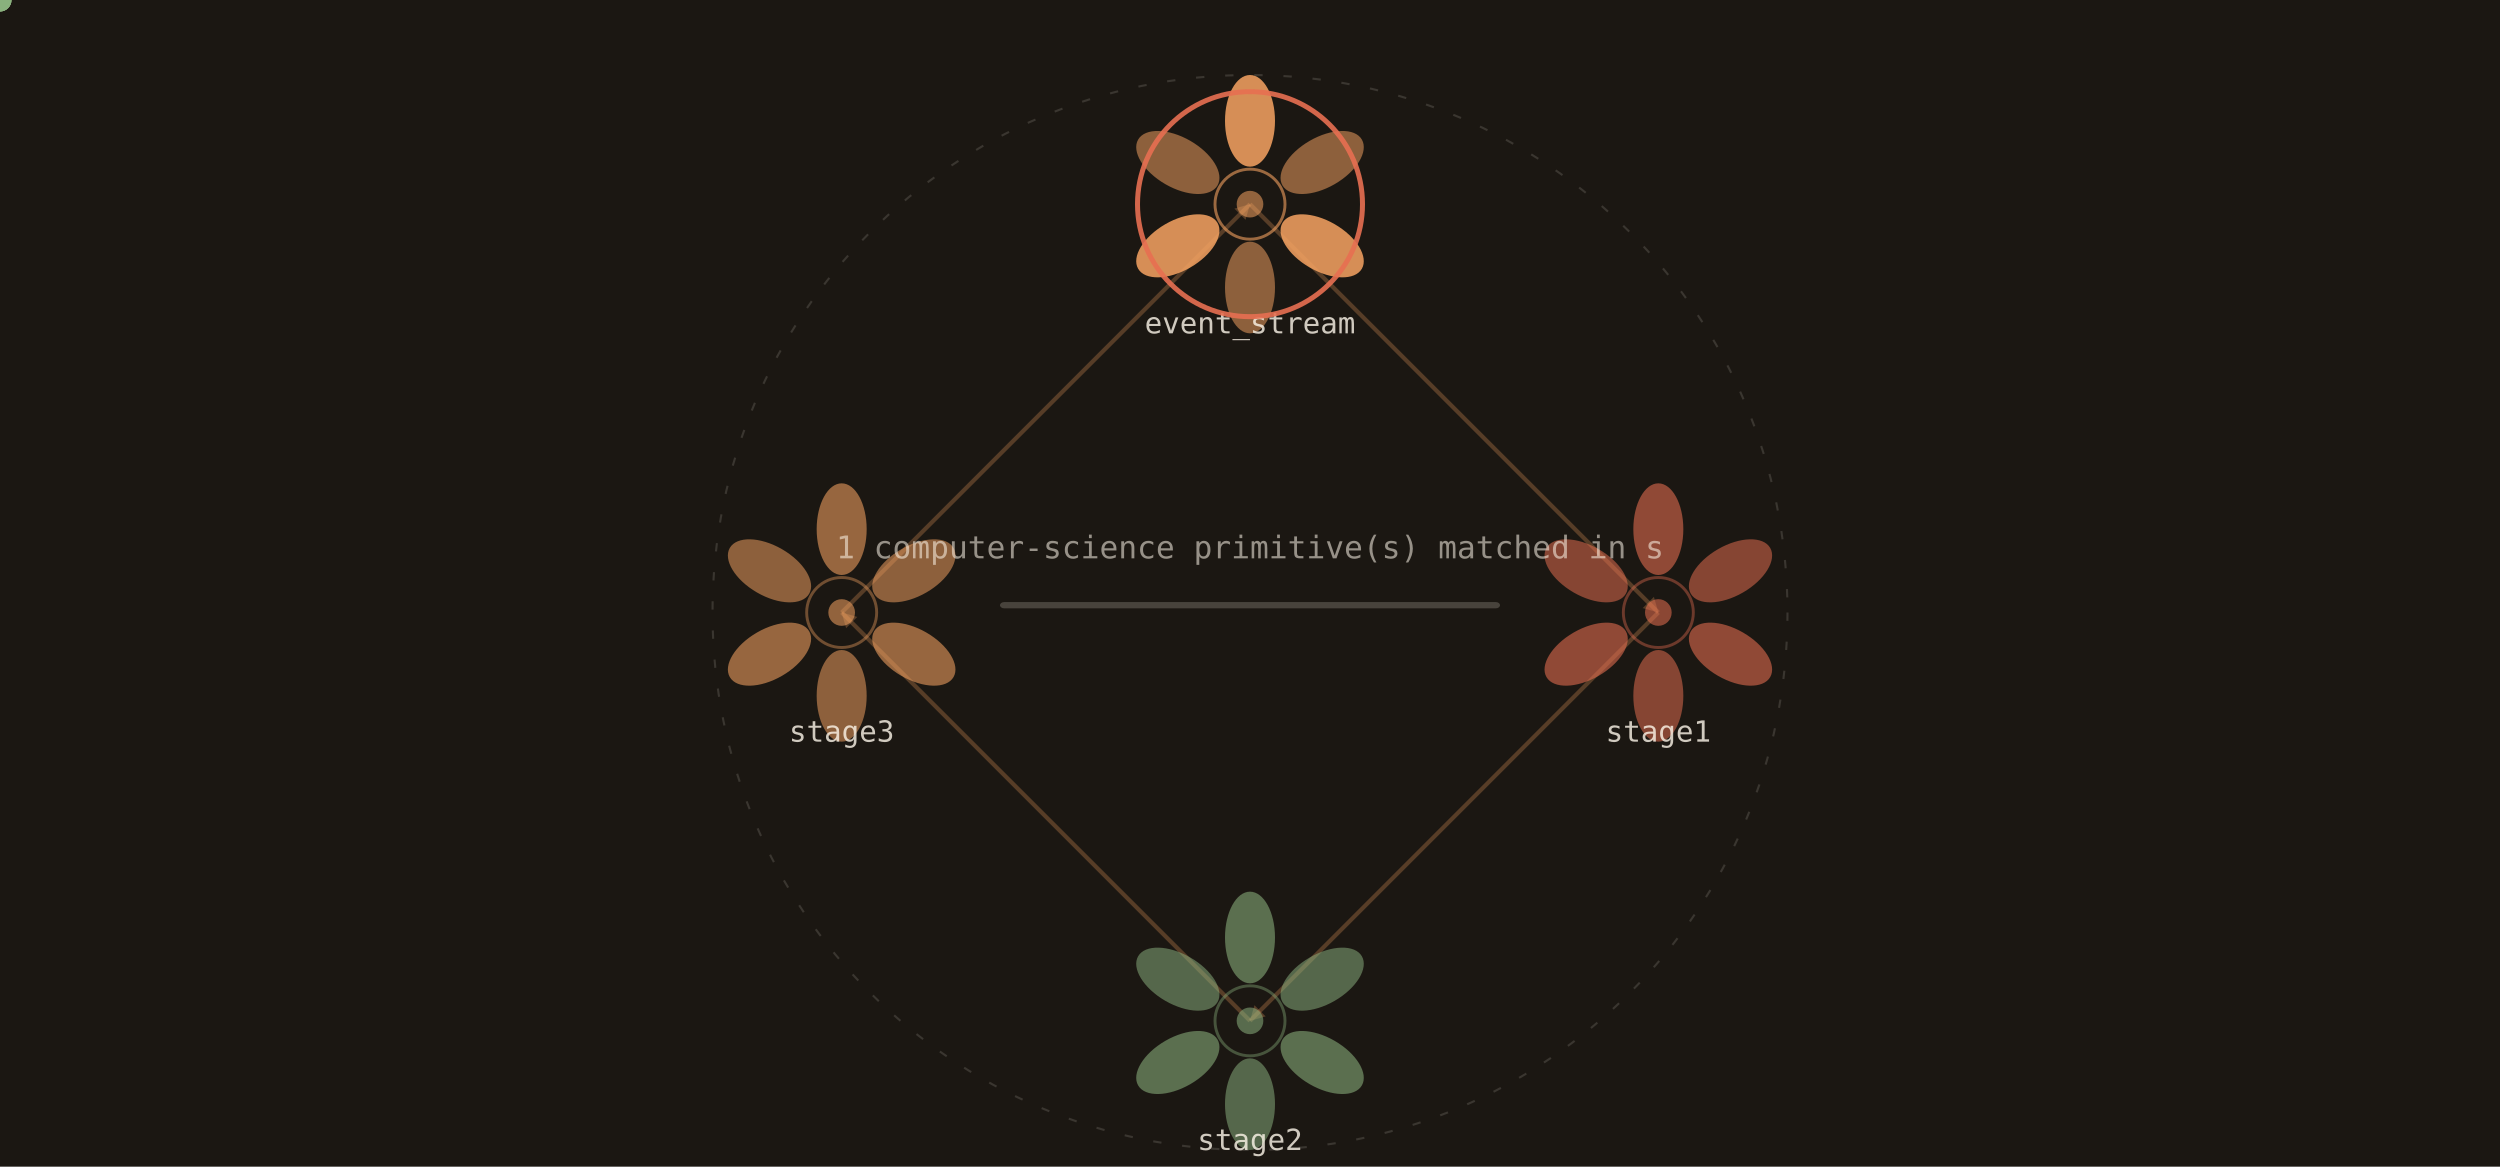
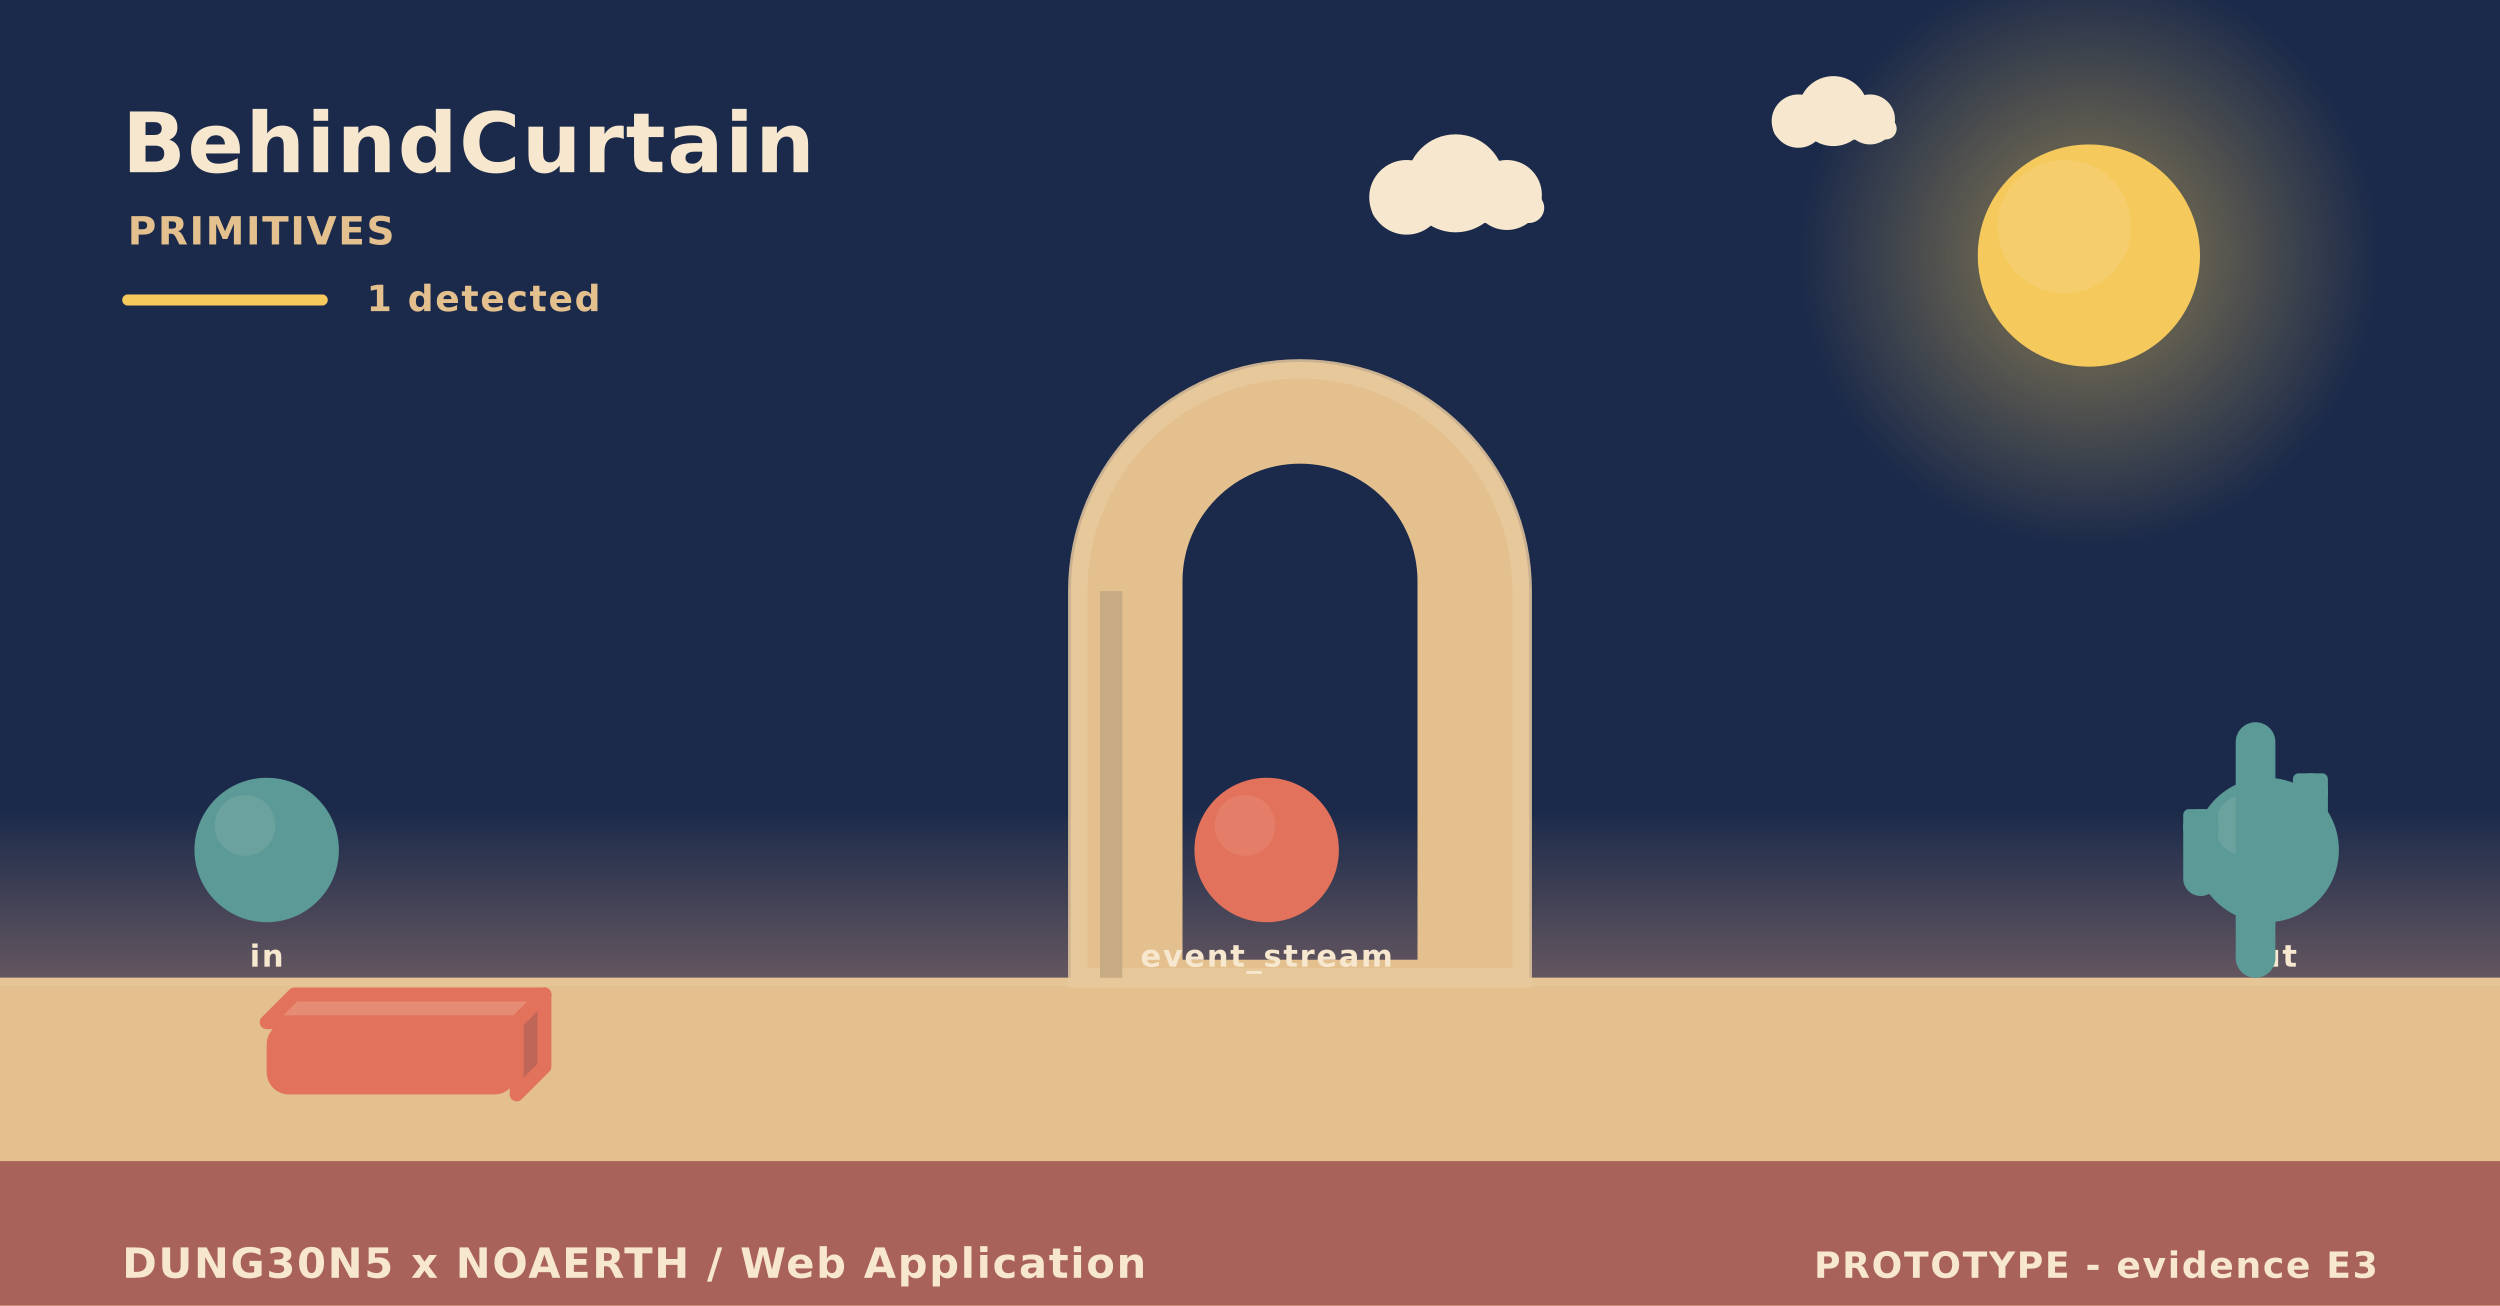
- <svg xmlns="http://www.w3.org/2000/svg" viewBox="0 0 1200 560" width="1200" height="560" role="img" aria-label="BehindCurtain state machine">
-   <rect width="1200" height="560" fill="#1b1712" />
-   <defs>
-     <linearGradient id="gs" x1="0" y1="0" x2="1" y2="1">
-       <stop offset="0%" stop-color="#f4a261" />
-       <stop offset="100%" stop-color="#e76f51" />
-     </linearGradient>
-   </defs>
-   <circle cx="600.00" cy="294.00" r="258.00" fill="none" stroke="rgba(253,246,233,0.140)" stroke-width="1.00" opacity="1.00" stroke-dasharray="4 10" />
-   <line x1="600.00" y1="98.00" x2="796.00" y2="294.00" stroke="rgba(244,162,97,0.500)" stroke-width="2.00" opacity="0.55" />
-   <polygon points="796.00,294.00 793.88,286.50 788.50,291.88" fill="rgba(244,162,97,0.500)" opacity="0.55" />
-   <g opacity="0.9">
-     <circle cx="0.00" cy="0.00" r="5.50" fill="#8ab17d" opacity="1.00" />
-     <animateTransform attributeName="transform" type="translate" values="600.00,98.00 796.00,294.00" dur="5.25s" begin="0.0s" repeatCount="indefinite" />
-     <animateTransform attributeName="transform" type="translate" values="796.00,294.00 600.00,98.00" dur="5.25s" begin="2.625s" repeatCount="indefinite" />
+ <svg xmlns="http://www.w3.org/2000/svg" width="900" height="470" viewBox="0 0 900 470" role="img" aria-label="BehindCurtain - how it behaves">
+   <linearGradient id="skys" x1="0" y1="0" x2="0" y2="1">
+     <stop offset="0" stop-color="#1b2a4a" />
+     <stop offset="0.62" stop-color="#1b2a4a" />
+     <stop offset="1" stop-color="#f3ad8a" />
+   </linearGradient>
+   <rect width="900" height="470" fill="url(#skys)" />
+   <radialGradient id="suns">
+     <stop offset="0.35" stop-color="#f5c95c" stop-opacity="0.34" />
+     <stop offset="1" stop-color="#f5c95c" stop-opacity="0" />
+   </radialGradient>
+   <circle cx="752" cy="92" r="104" fill="url(#suns)" />
+   <circle cx="752" cy="92" r="40" fill="#f5c95c" />
+   <circle cx="743.2" cy="81.6" r="24" fill="#f5d27e" opacity="0.5" />
+   <g>
+     <circle cx="524" cy="66" r="17.64" fill="#f6e7ce" />
+     <circle cx="506.36" cy="71.04" r="13.44" fill="#f6e7ce" />
+     <circle cx="542.48" cy="70.2" r="12.6" fill="#f6e7ce" />
+     <rect x="493.76" y="69.36" width="62.16" height="10.92" rx="5.46" fill="#f6e7ce" />
+     <animateTransform attributeName="transform" type="translate" values="0 0;24 0;0 0" dur="36s" begin="0s" repeatCount="indefinite" />
  </g>
-   <line x1="796.00" y1="294.00" x2="600.00" y2="490.00" stroke="rgba(244,162,97,0.500)" stroke-width="2.00" opacity="0.55" />
-   <polygon points="600.00,490.00 607.50,487.88 602.12,482.50" fill="rgba(244,162,97,0.500)" opacity="0.55" />
-   <g opacity="0.9">
-     <circle cx="0.00" cy="0.00" r="5.50" fill="#8ab17d" opacity="1.00" />
-     <animateTransform attributeName="transform" type="translate" values="796.00,294.00 600.00,490.00" dur="5.25s" begin="1.312s" repeatCount="indefinite" />
-     <animateTransform attributeName="transform" type="translate" values="600.00,490.00 796.00,294.00" dur="5.25s" begin="3.938s" repeatCount="indefinite" />
+   <g>
+     <circle cx="660" cy="40" r="12.6" fill="#f6e7ce" />
+     <circle cx="647.4" cy="43.6" r="9.6" fill="#f6e7ce" />
+     <circle cx="673.2" cy="43" r="9" fill="#f6e7ce" />
+     <rect x="638.4" y="42.4" width="44.4" height="7.8" rx="3.9" fill="#f6e7ce" />
+     <animateTransform attributeName="transform" type="translate" values="0 0;-18 0;0 0" dur="46s" begin="3s" repeatCount="indefinite" />
  </g>
-   <line x1="600.00" y1="490.00" x2="404.00" y2="294.00" stroke="rgba(244,162,97,0.500)" stroke-width="2.00" opacity="0.55" />
-   <polygon points="404.00,294.00 406.12,301.50 411.50,296.12" fill="rgba(244,162,97,0.500)" opacity="0.55" />
-   <g opacity="0.9">
-     <circle cx="0.00" cy="0.00" r="5.50" fill="#8ab17d" opacity="1.00" />
-     <animateTransform attributeName="transform" type="translate" values="600.00,490.00 404.00,294.00" dur="5.25s" begin="2.625s" repeatCount="indefinite" />
-     <animateTransform attributeName="transform" type="translate" values="404.00,294.00 600.00,490.00" dur="5.25s" begin="5.25s" repeatCount="indefinite" />
+   <rect x="0" y="352" width="900" height="118" fill="#e3c08d" />
+   <rect x="0" y="352" width="900" height="3" fill="#e6c596" />
+   <text x="44" y="62" font-family="Verdana,DejaVu Sans,sans-serif" font-size="30" font-weight="700" letter-spacing="0.6" fill="#f6e7ce" text-anchor="start">BehindCurtain</text>
+   <text x="46" y="88" font-family="Verdana,DejaVu Sans,sans-serif" font-size="14" font-weight="700" letter-spacing="0.6" fill="#e3c08d" text-anchor="start">PRIMITIVES</text>
+   <rect x="44" y="106" width="74" height="4" rx="2" fill="#f5c95c" />
+   <text x="132" y="112" font-family="Verdana,DejaVu Sans,sans-serif" font-size="13" font-weight="700" letter-spacing="0.6" fill="#e3c08d" text-anchor="start">1 detected</text>
+   <path d="M388,352 L388,212.8 A80,80 0 0 1 548,212.8 L548,352 Z M423.2,348 L423.2,209.22 A44.8,44.8 0 0 1 512.8,209.22 L512.8,348 Z" fill="#e3c08d" fill-rule="evenodd" stroke="#e3c08d" stroke-width="5" stroke-linejoin="round" />
+   <path d="M388,352 L388,212.8 A80,80 0 0 1 548,212.8 L548,352 Z" fill="none" stroke="#e8c99d" stroke-width="7" stroke-linecap="round" opacity="0.85" />
+   <rect x="396" y="212.8" width="8" height="139.2" fill="#c7ab84" />
+   <circle cx="96" cy="306" r="26" fill="#5b9a97" />
+   <circle cx="88.2" cy="297.16" r="10.92" fill="#7aa9a2" opacity="0.55" />
+   <text x="96" y="348" font-family="Verdana,DejaVu Sans,sans-serif" font-size="11" font-weight="700" letter-spacing="0.6" fill="#f6e7ce" text-anchor="middle">in</text>
+   <g>
+     <circle cx="456" cy="306" r="26" fill="#e2725b" />
+     <circle cx="448.2" cy="297.16" r="10.92" fill="#e68972" opacity="0.55" />
+     <animate attributeName="opacity" values="0.8;1;0.8" dur="4.6s" begin="0s" repeatCount="indefinite" />
  </g>
-   <line x1="404.00" y1="294.00" x2="600.00" y2="98.00" stroke="rgba(244,162,97,0.500)" stroke-width="2.00" opacity="0.55" />
-   <polygon points="600.00,98.00 592.50,100.12 597.88,105.50" fill="rgba(244,162,97,0.500)" opacity="0.55" />
-   <g opacity="0.9">
-     <circle cx="0.00" cy="0.00" r="5.50" fill="#8ab17d" opacity="1.00" />
-     <animateTransform attributeName="transform" type="translate" values="404.00,294.00 600.00,98.00" dur="5.25s" begin="3.938s" repeatCount="indefinite" />
-     <animateTransform attributeName="transform" type="translate" values="600.00,98.00 404.00,294.00" dur="5.25s" begin="6.562s" repeatCount="indefinite" />
-   </g>
-   <ellipse cx="600.00" cy="58.00" rx="12.00" ry="22.00" fill="rgba(244,162,97,0.900)" opacity="0.95" transform="rotate(0.0 600.00 58.00)" />
-   <ellipse cx="634.64" cy="78.00" rx="12.00" ry="22.00" fill="rgba(244,162,97,0.550)" opacity="0.95" transform="rotate(60.0 634.64 78.00)" />
-   <ellipse cx="634.64" cy="118.00" rx="12.00" ry="22.00" fill="rgba(244,162,97,0.900)" opacity="0.95" transform="rotate(120.0 634.64 118.00)" />
-   <ellipse cx="600.00" cy="138.00" rx="12.00" ry="22.00" fill="rgba(244,162,97,0.550)" opacity="0.95" transform="rotate(180.0 600.00 138.00)" />
-   <ellipse cx="565.36" cy="118.00" rx="12.00" ry="22.00" fill="rgba(244,162,97,0.900)" opacity="0.95" transform="rotate(240.0 565.36 118.00)" />
-   <ellipse cx="565.36" cy="78.00" rx="12.00" ry="22.00" fill="rgba(244,162,97,0.550)" opacity="0.95" transform="rotate(300.0 565.36 78.00)" />
-   <circle cx="600.00" cy="98.00" r="16.80" fill="none" stroke="rgba(244,162,97,0.900)" stroke-width="1.40" opacity="0.66" />
-   <circle cx="600.00" cy="98.00" r="6.40" fill="rgba(244,162,97,0.550)" opacity="1.00" />
-   <text x="600" y="160" font-family="ui-monospace,Menlo,monospace" font-size="14" fill="rgba(253,246,233,0.800)" text-anchor="middle">event_stream</text>
-   <g>
-     <circle cx="600.00" cy="98.00" r="54.00" fill="none" stroke="#e76f51" stroke-width="2.40" opacity="0.90" />
-     <animate attributeName="opacity" values="0.25;1.0;0.25" dur="10.5s" begin="0.0s" repeatCount="indefinite" />
-   </g>
-   <ellipse cx="796.00" cy="254.00" rx="12.00" ry="22.00" fill="rgba(231,111,81,0.600)" opacity="0.95" transform="rotate(0.0 796.00 254.00)" />
-   <ellipse cx="830.64" cy="274.00" rx="12.00" ry="22.00" fill="rgba(231,111,81,0.550)" opacity="0.95" transform="rotate(60.0 830.64 274.00)" />
-   <ellipse cx="830.64" cy="314.00" rx="12.00" ry="22.00" fill="rgba(231,111,81,0.600)" opacity="0.95" transform="rotate(120.0 830.64 314.00)" />
-   <ellipse cx="796.00" cy="334.00" rx="12.00" ry="22.00" fill="rgba(231,111,81,0.550)" opacity="0.95" transform="rotate(180.0 796.00 334.00)" />
-   <ellipse cx="761.36" cy="314.00" rx="12.00" ry="22.00" fill="rgba(231,111,81,0.600)" opacity="0.95" transform="rotate(240.0 761.36 314.00)" />
-   <ellipse cx="761.36" cy="274.00" rx="12.00" ry="22.00" fill="rgba(231,111,81,0.550)" opacity="0.95" transform="rotate(300.0 761.36 274.00)" />
-   <circle cx="796.00" cy="294.00" r="16.80" fill="none" stroke="rgba(231,111,81,0.600)" stroke-width="1.40" opacity="0.66" />
-   <circle cx="796.00" cy="294.00" r="6.40" fill="rgba(231,111,81,0.550)" opacity="1.00" />
-   <text x="796" y="356" font-family="ui-monospace,Menlo,monospace" font-size="14" fill="rgba(253,246,233,0.800)" text-anchor="middle">stage1</text>
-   <ellipse cx="600.00" cy="450.00" rx="12.00" ry="22.00" fill="rgba(138,177,125,0.600)" opacity="0.95" transform="rotate(0.0 600.00 450.00)" />
-   <ellipse cx="634.64" cy="470.00" rx="12.00" ry="22.00" fill="rgba(138,177,125,0.550)" opacity="0.95" transform="rotate(60.0 634.64 470.00)" />
-   <ellipse cx="634.64" cy="510.00" rx="12.00" ry="22.00" fill="rgba(138,177,125,0.600)" opacity="0.95" transform="rotate(120.0 634.64 510.00)" />
-   <ellipse cx="600.00" cy="530.00" rx="12.00" ry="22.00" fill="rgba(138,177,125,0.550)" opacity="0.95" transform="rotate(180.0 600.00 530.00)" />
-   <ellipse cx="565.36" cy="510.00" rx="12.00" ry="22.00" fill="rgba(138,177,125,0.600)" opacity="0.95" transform="rotate(240.0 565.36 510.00)" />
-   <ellipse cx="565.36" cy="470.00" rx="12.00" ry="22.00" fill="rgba(138,177,125,0.550)" opacity="0.95" transform="rotate(300.0 565.36 470.00)" />
-   <circle cx="600.00" cy="490.00" r="16.80" fill="none" stroke="rgba(138,177,125,0.600)" stroke-width="1.40" opacity="0.66" />
-   <circle cx="600.00" cy="490.00" r="6.40" fill="rgba(138,177,125,0.550)" opacity="1.00" />
-   <text x="600" y="552" font-family="ui-monospace,Menlo,monospace" font-size="14" fill="rgba(253,246,233,0.800)" text-anchor="middle">stage2</text>
-   <ellipse cx="404.00" cy="254.00" rx="12.00" ry="22.00" fill="rgba(244,162,97,0.600)" opacity="0.95" transform="rotate(0.0 404.00 254.00)" />
-   <ellipse cx="438.64" cy="274.00" rx="12.00" ry="22.00" fill="rgba(244,162,97,0.550)" opacity="0.95" transform="rotate(60.0 438.64 274.00)" />
-   <ellipse cx="438.64" cy="314.00" rx="12.00" ry="22.00" fill="rgba(244,162,97,0.600)" opacity="0.95" transform="rotate(120.0 438.64 314.00)" />
-   <ellipse cx="404.00" cy="334.00" rx="12.00" ry="22.00" fill="rgba(244,162,97,0.550)" opacity="0.95" transform="rotate(180.0 404.00 334.00)" />
-   <ellipse cx="369.36" cy="314.00" rx="12.00" ry="22.00" fill="rgba(244,162,97,0.600)" opacity="0.95" transform="rotate(240.0 369.36 314.00)" />
-   <ellipse cx="369.36" cy="274.00" rx="12.00" ry="22.00" fill="rgba(244,162,97,0.550)" opacity="0.95" transform="rotate(300.0 369.36 274.00)" />
-   <circle cx="404.00" cy="294.00" r="16.80" fill="none" stroke="rgba(244,162,97,0.600)" stroke-width="1.40" opacity="0.66" />
-   <circle cx="404.00" cy="294.00" r="6.40" fill="rgba(244,162,97,0.550)" opacity="1.00" />
-   <text x="404" y="356" font-family="ui-monospace,Menlo,monospace" font-size="14" fill="rgba(253,246,233,0.800)" text-anchor="middle">stage3</text>
-   <rect x="480.00" y="289.00" width="240.00" height="3.00" rx="2.00" fill="rgba(253,246,233,0.200)" opacity="1.00" />
-   <text x="600" y="268" font-family="ui-monospace,Menlo,monospace" font-size="15" fill="rgba(253,246,233,0.550)" text-anchor="middle">1 computer-science primitive(s) matched in s</text>
+   <text x="456" y="348" font-family="Verdana,DejaVu Sans,sans-serif" font-size="11" font-weight="700" letter-spacing="0.6" fill="#f6e7ce" text-anchor="middle">event_stream</text>
+   <circle cx="816" cy="306" r="26" fill="#5b9a97" />
+   <circle cx="808.2" cy="297.16" r="10.92" fill="#7aa9a2" opacity="0.55" />
+   <text x="816" y="348" font-family="Verdana,DejaVu Sans,sans-serif" font-size="11" font-weight="700" letter-spacing="0.6" fill="#f6e7ce" text-anchor="middle">out</text>
+   <path d="M96,368 L186,368 L196,358 L106,358 Z" fill="#e68c74" stroke="#e2725b" stroke-width="5" stroke-linejoin="round" />
+   <path d="M186,368 L196,358 L196,384 L186,394 Z" fill="#c06658" stroke="#e2725b" stroke-width="5" stroke-linejoin="round" />
+   <rect x="96" y="368" width="90" height="26" rx="8" fill="#e2725b" />
+   <rect x="804.86" y="260" width="14.28" height="92" rx="7.14" fill="#5b9a97" />
+   <rect x="785.96" y="291.28" width="12.6" height="31.28" rx="6.3" fill="#5b9a97" />
+   <rect x="785.96" y="291.28" width="12.6" height="9.2" rx="2.1" fill="#5b9a97" />
+   <rect x="825.44" y="278.4" width="12.6" height="31.28" rx="6.3" fill="#5b9a97" />
+   <rect x="825.44" y="278.4" width="12.6" height="9.2" rx="2.1" fill="#5b9a97" />
+   <rect x="0" y="418" width="900" height="52" rx="0" fill="#a65c56" opacity="0.94" />
+   <text x="44" y="460" font-family="Verdana,DejaVu Sans,sans-serif" font-size="15" font-weight="700" letter-spacing="0.6" fill="#f6e7ce" text-anchor="start">DUNG30N5 x NOAERTH  /  Web Application</text>
+   <text x="856" y="460" font-family="Verdana,DejaVu Sans,sans-serif" font-size="13" font-weight="700" letter-spacing="0.6" fill="#f6e7ce" text-anchor="end">PROTOTYPE  -  evidence E3</text>
</svg>
